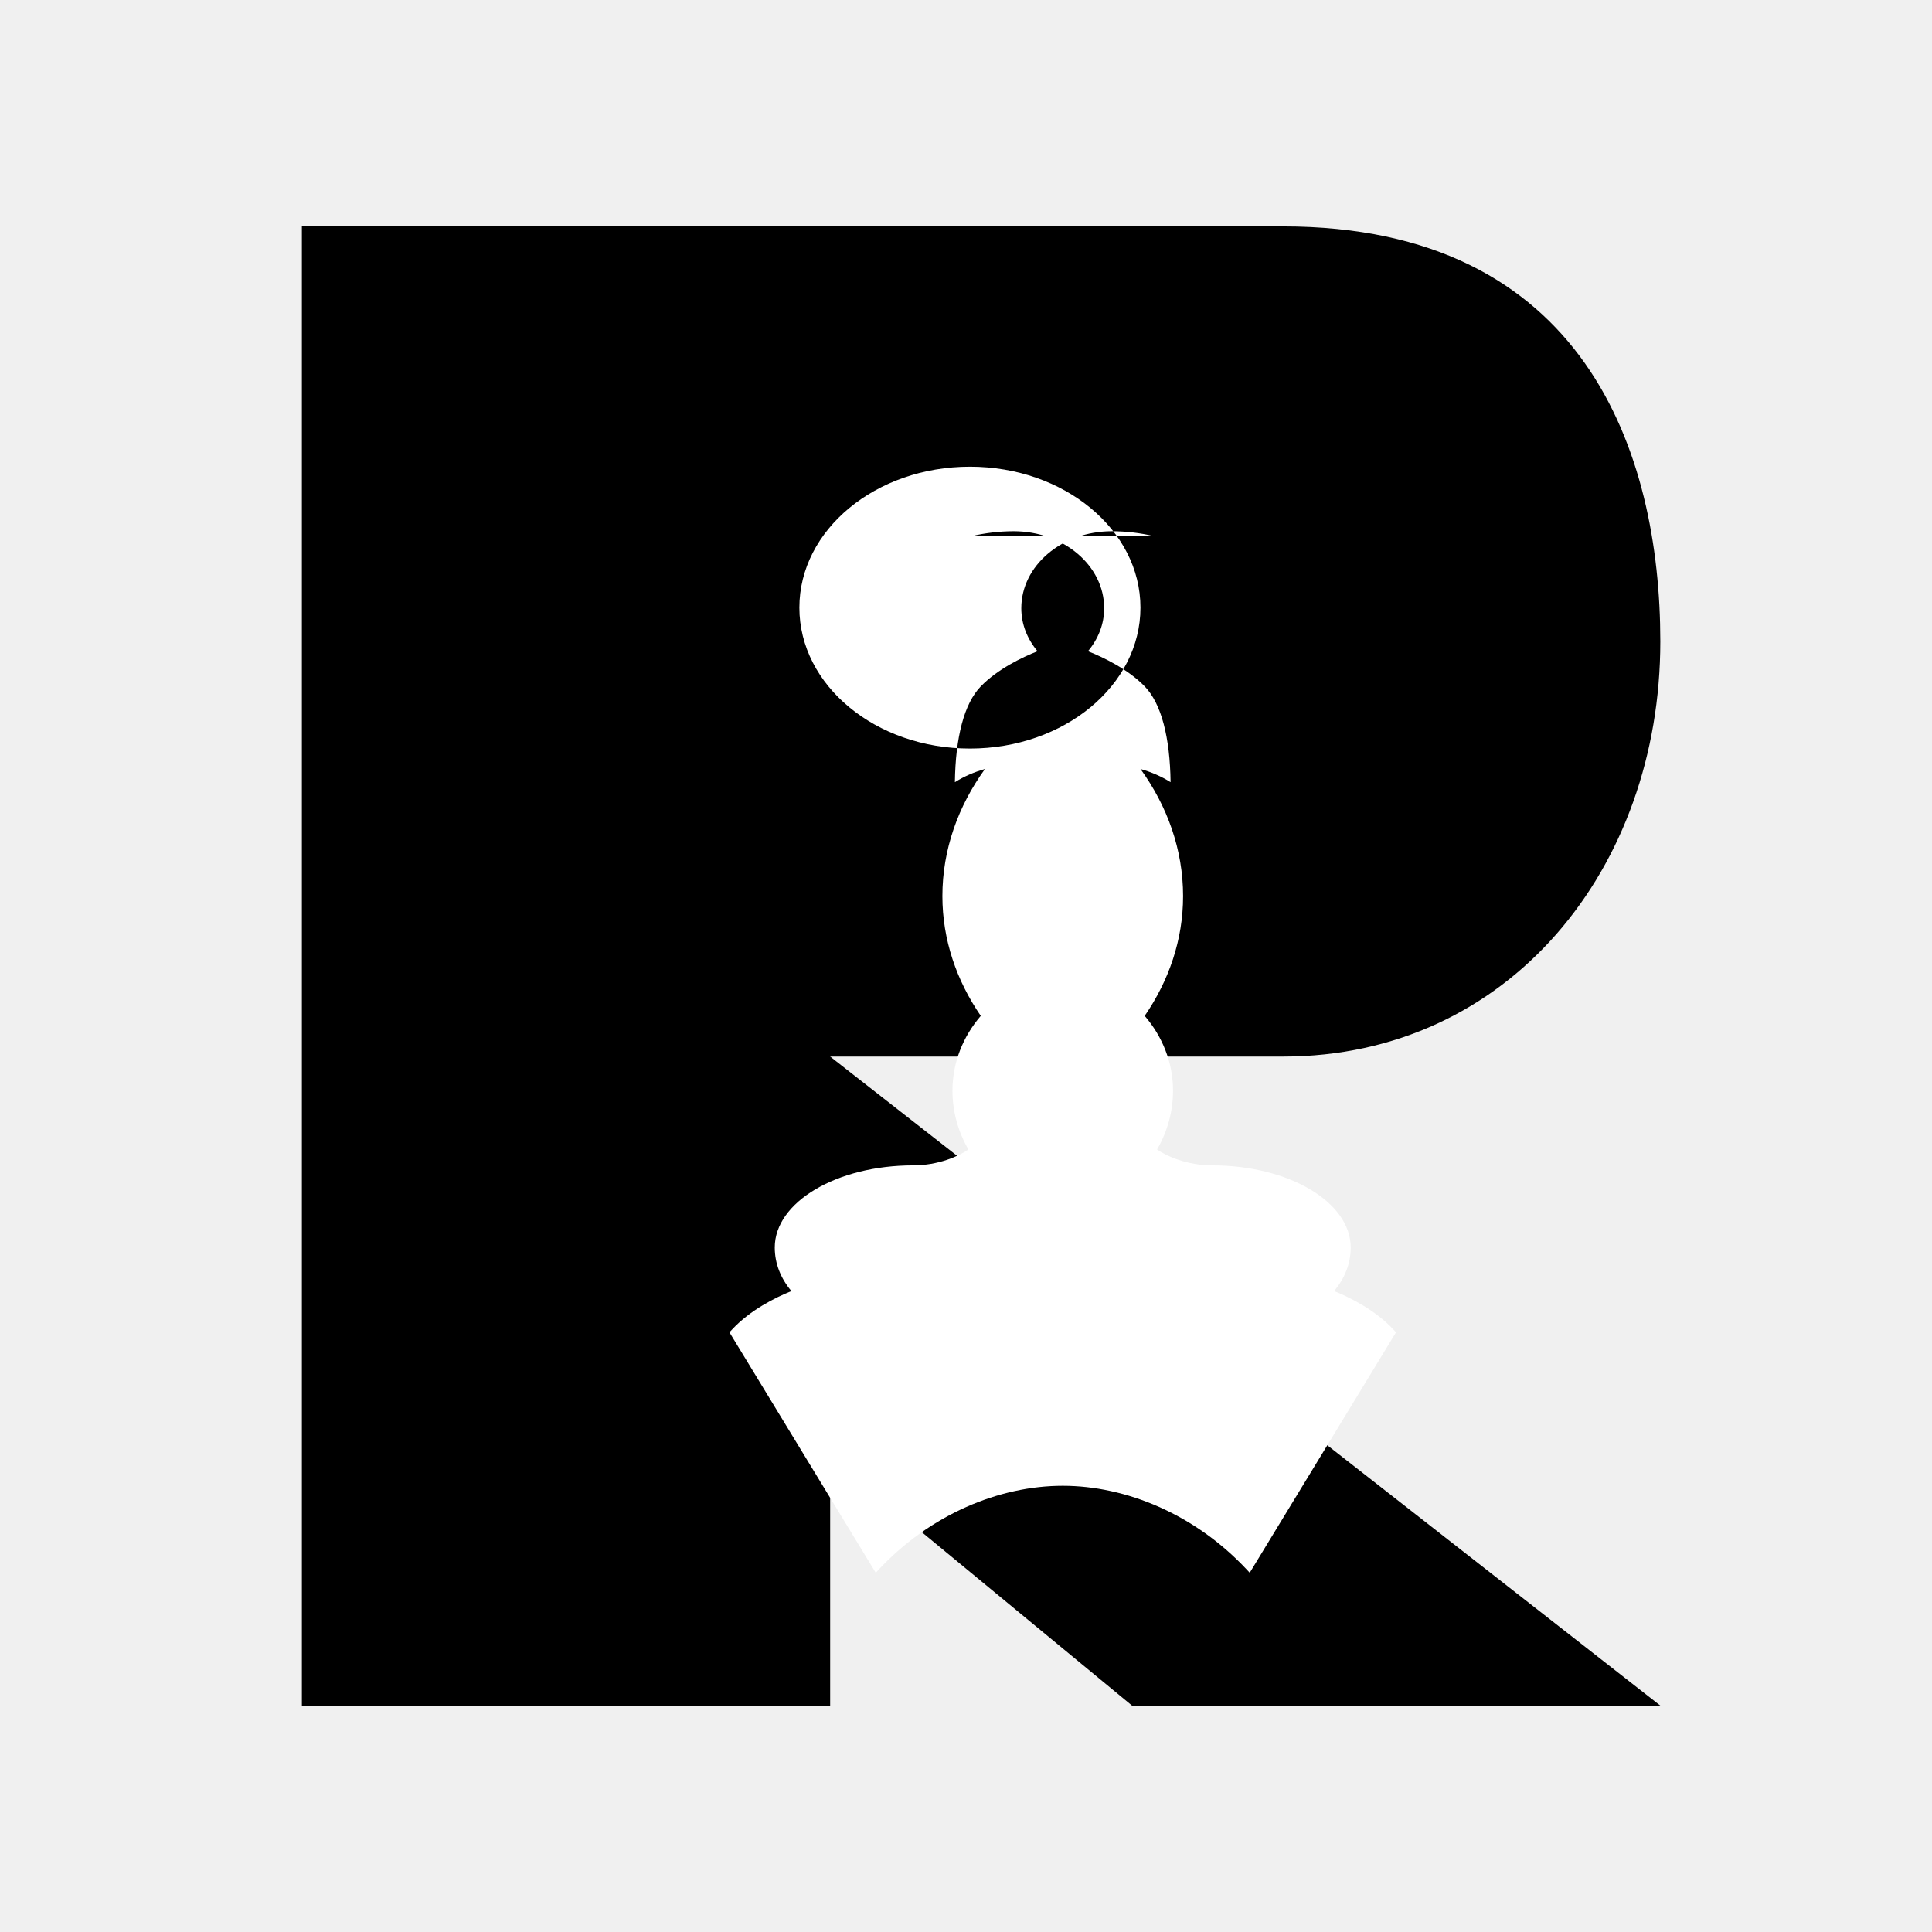
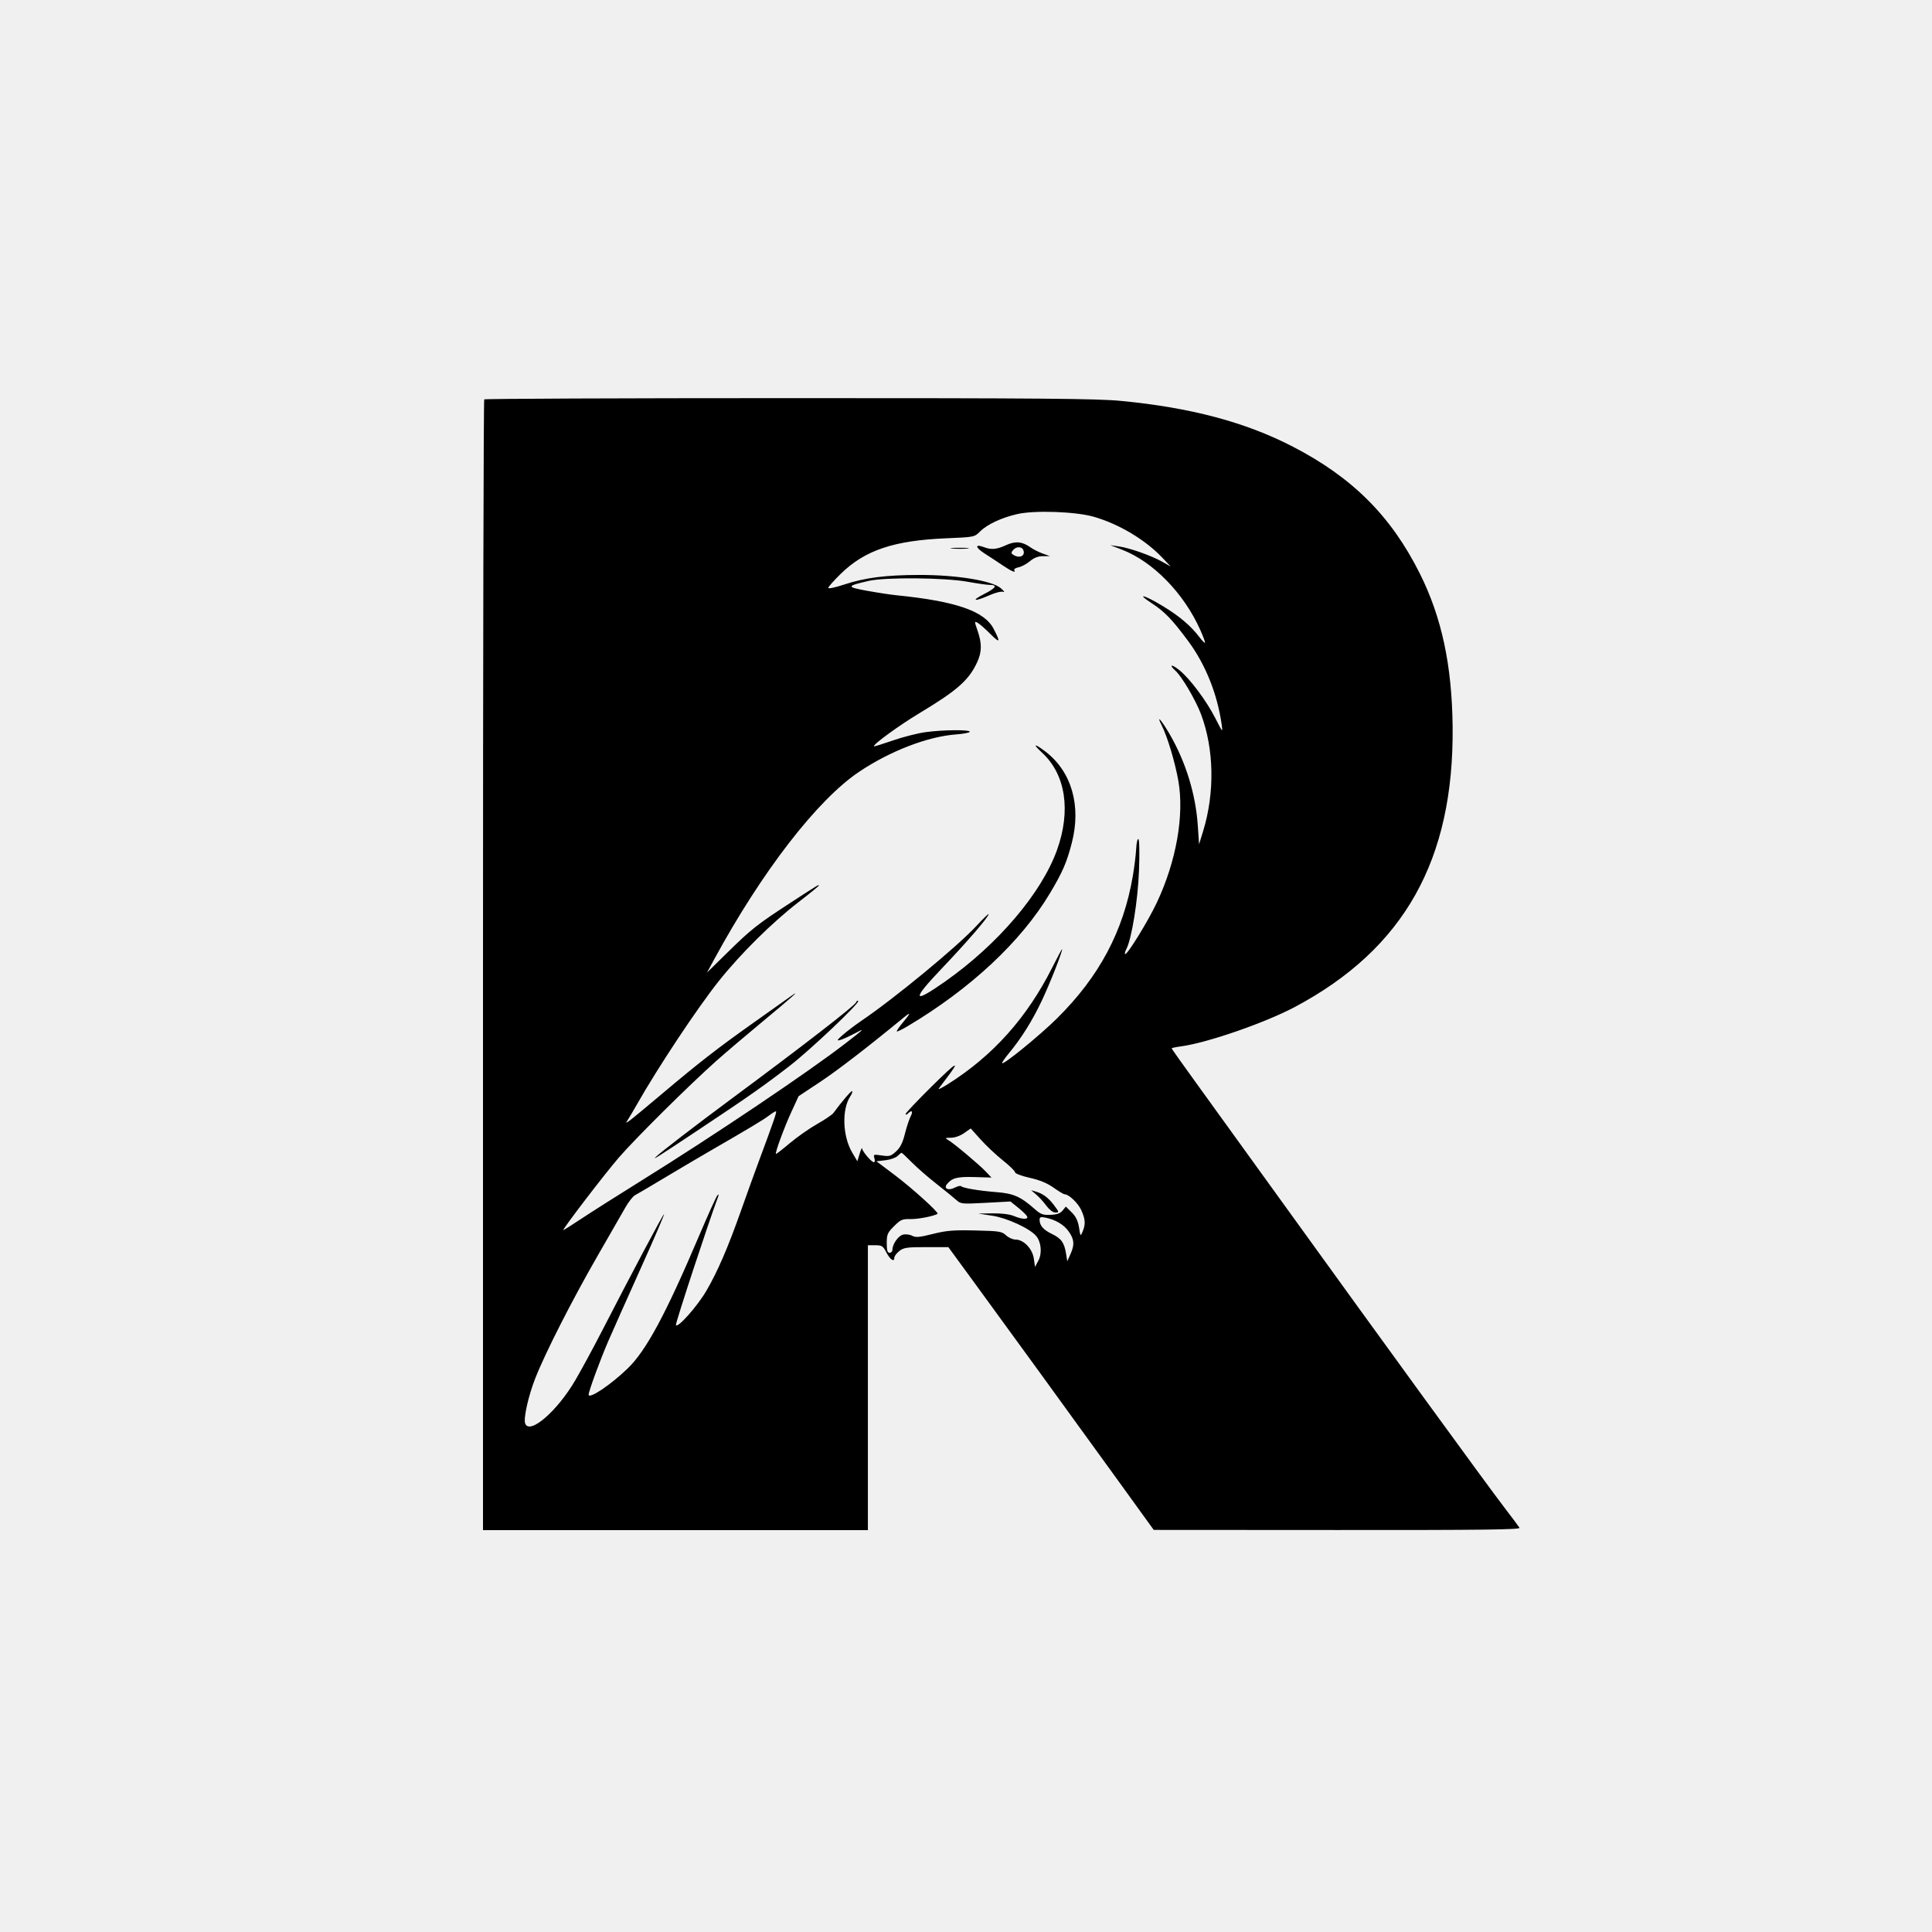
- <svg xmlns="http://www.w3.org/2000/svg" width="512" height="512" viewBox="0 0 512 512" fill="none">
-   <path d="M80 60 H340 C420 60 440 120 440 170 C440 230 400 280 340 280 H220 V452 H80 V60 Z" fill="currentColor" />
-   <path d="M220 280 L440 452 H300 L140 320 L220 280 Z" fill="currentColor" />
-   <path d="M305.626 142.046C302.247 141.258 298.502 140.781 294.629 140.781C281.393 140.781 270.655 149.914 270.655 161.182C270.655 165.419 272.235 169.336 274.952 172.585C270.852 174.195 264.407 177.301 259.945 181.868C255.483 186.435 253.212 195.457 253.054 207.284C255.434 205.787 258.125 204.605 261.026 203.791C253.921 213.633 249.742 225.176 249.742 237.472C249.742 249.03 253.486 259.845 259.913 269.215C255.234 274.659 252.41 281.565 252.41 289.034C252.41 294.512 253.882 299.88 256.638 304.627C254.103 306.402 248.653 308.835 241.979 308.835C221.725 308.835 205.32 318.575 205.32 330.596C205.32 334.896 206.944 338.857 209.73 342.144C205.514 343.837 198.818 347.16 193.992 352.348L193.31 353.081L232.083 416.792L232.765 416.059C246.545 401.275 264.88 393.751 281.636 393.751C298.391 393.751 316.726 401.275 330.507 416.059L331.189 416.792L369.961 353.081L369.279 352.348C364.453 347.16 357.757 343.837 353.541 342.144C356.327 338.857 357.952 334.896 357.952 330.596C357.952 318.575 341.547 308.835 321.292 308.835C314.618 308.835 309.168 306.402 306.633 304.627C309.389 299.88 310.862 294.512 310.862 289.034C310.862 281.565 308.038 274.659 303.359 269.215C309.786 259.845 313.529 249.03 313.529 237.472C313.529 225.176 309.351 213.633 302.245 203.791C305.146 204.605 307.838 205.787 310.217 207.284C310.059 195.457 307.788 186.435 303.326 181.868C298.865 177.301 292.42 174.195 288.319 172.585C291.036 169.336 292.616 165.419 292.616 161.182C292.616 149.914 281.878 140.781 268.643 140.781C264.769 140.781 261.025 141.258 257.646 142.046M255.629 123.689C256.096 123.683 256.565 123.68 257.037 123.68C281.996 123.68 302.231 140.4 302.231 161.027C302.231 181.654 281.996 198.374 257.037 198.374C232.078 198.374 211.843 181.654 211.843 161.027C211.843 140.4 232.078 123.68 257.037 123.68" fill="white" />
+ <svg xmlns="http://www.w3.org/2000/svg" width="100%" height="auto" viewBox="0 0 1024 1024" version="1.1">
+   <path d="M 256.653 211.680 C 256.294 212.039, 256 347.033, 256 511.667 L 256 811 358 811 L 460 811 460 735.500 L 460 660 463.902 660 C 467.387 660, 468.009 660.394, 469.718 663.689 C 471.752 667.608, 474 669.166, 474 666.656 C 474 665.825, 475.186 664.212, 476.635 663.073 C 478.959 661.244, 480.647 661, 490.956 661 L 502.643 661 515.255 678.250 C 533.759 703.558, 567.095 749.448, 590.762 782.191 L 611.500 810.883 708.809 810.941 C 786.402 810.988, 805.966 810.747, 805.369 809.750 C 804.957 809.063, 801.171 804, 796.956 798.500 C 788.024 786.844, 732.579 710.634, 682.008 640.500 C 662.575 613.550, 640.899 583.526, 633.838 573.780 C 626.777 564.033, 621 555.879, 621 555.658 C 621 555.438, 623.188 554.967, 625.863 554.613 C 639.784 552.766, 670.586 542.099, 686.500 533.614 C 744.229 502.834, 770.692 455.699, 769.918 385.033 C 769.563 352.531, 764.123 327.169, 752.535 303.988 C 737.286 273.484, 716.716 252.964, 685 236.617 C 659.957 223.709, 631.061 216.035, 594.141 212.486 C 581.318 211.254, 552.227 211.011, 418.044 211.018 C 329.638 211.023, 257.013 211.321, 256.653 211.680 M 539.209 272.464 C 530.934 274.341, 523.205 277.949, 519.482 281.672 C 516.478 284.676, 516.464 284.679, 501.488 285.309 C 473.786 286.475, 458.497 291.604, 445.750 304.008 C 442.038 307.620, 439 311.036, 439 311.598 C 439 312.161, 442.712 311.386, 447.250 309.877 C 458.382 306.176, 469.583 304.744, 487.500 304.733 C 507.131 304.721, 525.757 307.759, 530.418 311.732 C 532.113 313.178, 532.702 314.064, 531.727 313.703 C 530.710 313.325, 527.569 314.100, 524.353 315.523 C 516.330 319.071, 514.338 318.524, 521.702 314.795 C 527.974 311.618, 528.899 310, 524.441 310 C 523.099 310, 517.838 309.246, 512.750 308.325 C 500.769 306.155, 469.207 305.881, 460.500 307.871 C 448.505 310.613, 448.411 311.104, 459.500 313.115 C 465 314.113, 471.975 315.177, 475 315.481 C 506.593 318.648, 521.735 323.858, 526.617 333.243 C 530.427 340.567, 530.073 341.169, 524.963 336.058 C 522.204 333.299, 519.136 330.608, 518.146 330.078 C 516.413 329.151, 516.413 329.308, 518.140 334.307 C 520.454 341.003, 520.423 345.472, 518.024 350.756 C 513.632 360.432, 507.508 365.861, 487.252 378.037 C 476.455 384.527, 462.429 394.762, 463.231 395.565 C 463.390 395.723, 467.858 394.341, 473.161 392.493 C 478.464 390.646, 486.255 388.654, 490.474 388.067 C 499.671 386.788, 514 386.659, 514 387.856 C 514 388.326, 510.680 388.962, 506.621 389.269 C 491.638 390.403, 471.755 398.072, 455.407 409.025 C 433.219 423.889, 403.840 461.898, 378.518 508.500 L 374.714 515.500 385.607 504.806 C 398.234 492.410, 401.264 490.016, 418.639 478.708 C 433.597 468.972, 434 468.727, 434 469.365 C 434 469.630, 429.163 473.576, 423.250 478.133 C 409.310 488.877, 392.465 505.557, 380.968 520 C 369.545 534.352, 348.736 565.712, 337.506 585.500 C 335.946 588.250, 333.956 591.625, 333.085 593 C 331.524 595.462, 331.533 595.477, 333.641 594 C 334.819 593.175, 342.469 586.855, 350.641 579.956 C 370.443 563.239, 380.400 555.499, 399.500 541.975 C 408.300 535.744, 417.075 529.515, 419 528.134 C 425.150 523.722, 419.932 528.406, 404 541.601 C 395.475 548.661, 384.450 558.041, 379.500 562.447 C 365.379 575.013, 336.568 603.590, 327.974 613.555 C 320.293 622.459, 297.704 652, 298.575 652 C 298.820 652, 303.178 649.238, 308.260 645.862 C 313.342 642.486, 327.625 633.428, 340 625.732 C 378.639 601.704, 428.467 568.189, 448 553.090 C 458.476 544.992, 458.773 544.674, 453 547.750 C 449.975 549.362, 446.442 550.947, 445.148 551.273 C 443.291 551.741, 443.683 551.107, 447.014 548.256 C 449.334 546.270, 453.606 543.038, 456.507 541.073 C 474.123 529.141, 507.289 501.806, 517.404 490.880 C 521.032 486.962, 524 484.099, 524 484.517 C 524 485.984, 512.411 499.421, 499.133 513.348 C 483.012 530.258, 483.601 532.414, 501 520.177 C 528.925 500.538, 552.041 473.349, 560.243 450.500 C 567.738 429.618, 564.799 410.444, 552.343 398.962 C 547.078 394.109, 548.118 393.782, 554.156 398.393 C 567.942 408.920, 573.170 427.012, 568.104 446.668 C 565.414 457.107, 563.164 462.295, 556.482 473.464 C 541.153 499.086, 514.487 524, 481.122 543.873 C 478.164 545.635, 475.561 546.895, 475.339 546.672 C 475.116 546.450, 476.524 544.365, 478.467 542.039 C 482.736 536.929, 482.946 536.078, 479.172 539.178 C 459.634 555.222, 443.986 567.273, 434.656 573.461 L 423.275 581.008 419.478 589.254 C 415.688 597.486, 410.702 611.035, 411.258 611.591 C 411.419 611.753, 414.690 609.227, 418.526 605.978 C 422.362 602.729, 428.875 598.156, 433 595.817 C 437.125 593.477, 441.038 590.832, 441.696 589.940 C 446.342 583.635, 451.252 577.919, 451.666 578.333 C 451.938 578.604, 451.467 579.884, 450.620 581.176 C 446.100 588.075, 446.599 602.250, 451.664 610.843 L 454.410 615.500 455.628 611.500 C 456.298 609.300, 456.881 608.028, 456.923 608.673 C 457.026 610.245, 461.922 616, 463.156 616 C 463.700 616, 463.834 615.053, 463.459 613.870 C 462.818 611.850, 463.016 611.775, 467.319 612.421 C 471.380 613.030, 472.177 612.807, 474.918 610.300 C 477.143 608.266, 478.425 605.722, 479.604 601 C 480.497 597.425, 481.863 593.263, 482.639 591.750 C 484.094 588.917, 483.319 588.081, 481.200 590.200 C 480.540 590.860, 480 590.966, 480 590.437 C 480 589.907, 486.376 583.179, 494.168 575.487 C 507.306 562.518, 509.260 561.478, 501.662 571.500 C 499.994 573.700, 498.150 576.142, 497.565 576.927 C 496.979 577.712, 499.200 576.646, 502.500 574.559 C 526.483 559.387, 544.405 539.302, 557.874 512.500 C 560.638 507, 562.922 502.751, 562.950 503.059 C 563.084 504.553, 556.335 521.636, 552.056 530.630 C 547.006 541.247, 541.363 550.243, 534.708 558.290 C 532.529 560.925, 530.935 563.269, 531.166 563.499 C 532.029 564.363, 551.163 548.745, 560.207 539.795 C 582.662 517.573, 595.439 493.570, 600.429 464.236 C 601.247 459.431, 602.042 452.953, 602.197 449.839 C 602.352 446.725, 602.885 444.429, 603.382 444.736 C 603.900 445.057, 604.033 452.167, 603.692 461.397 C 603.106 477.266, 599.799 497.770, 596.974 503.049 C 596.349 504.216, 596.053 505.386, 596.315 505.648 C 597.229 506.562, 608.351 488.550, 613.134 478.412 C 623.451 456.539, 627.768 432.108, 624.546 413.829 C 622.821 404.045, 618.741 390.412, 615.811 384.645 C 612.555 378.237, 615.548 381.517, 620.021 389.259 C 628.512 403.957, 633.719 420.892, 634.854 437.500 L 635.537 447.500 637.686 440.500 C 643.928 420.166, 643.502 396.953, 636.546 378.512 C 633.719 371.016, 626.424 358.599, 623.059 355.553 C 619.308 352.159, 620.926 351.846, 625.058 355.167 C 630.658 359.667, 639.360 371.290, 644.149 380.665 C 648.110 388.419, 648.145 388.453, 647.510 384 C 645.199 367.774, 638.954 352.205, 629.785 339.809 C 621.431 328.516, 617.210 324.122, 610.595 319.830 C 601.700 314.060, 606.437 315.231, 616.342 321.250 C 625.181 326.622, 631.099 331.641, 635.688 337.657 C 637.113 339.526, 638.451 340.882, 638.662 340.671 C 638.873 340.460, 637.724 337.342, 636.108 333.742 C 627.378 314.284, 611.042 297.605, 594.510 291.272 L 588.500 288.969 593 289.606 C 598.747 290.419, 610.199 294.463, 616 297.728 L 620.500 300.261 616 295.539 C 606.934 286.026, 593.152 277.790, 579.829 273.924 C 570.249 271.145, 548.471 270.362, 539.209 272.464 M 533.141 288.982 C 528.278 291.233, 525.399 291.482, 521.481 289.993 C 516.622 288.145, 516.833 290.143, 521.835 293.342 C 524.552 295.079, 528.939 297.962, 531.584 299.750 C 536.295 302.935, 538.655 303.869, 537.575 302.122 C 537.277 301.639, 538.312 300.988, 539.877 300.675 C 541.441 300.362, 544.140 298.912, 545.874 297.453 C 548.034 295.635, 550.203 294.793, 552.763 294.777 L 556.500 294.753 552.707 293.414 C 550.621 292.678, 547.621 291.154, 546.041 290.029 C 541.758 286.980, 538.108 286.683, 533.141 288.982 M 504.776 290.733 C 507.128 290.945, 510.728 290.942, 512.776 290.727 C 514.824 290.512, 512.900 290.339, 508.500 290.343 C 504.100 290.346, 502.424 290.522, 504.776 290.733 M 536.937 291.576 C 535.853 292.883, 535.874 293.308, 537.064 294.061 C 540.374 296.155, 543.578 294.670, 542.396 291.590 C 541.614 289.550, 538.624 289.543, 536.937 291.576 M 453.728 531.268 C 453.034 533.075, 425.551 554.352, 388 582.155 C 368.864 596.323, 349.802 610.977, 347.500 613.289 C 345.781 615.016, 348.666 613.177, 371.500 597.992 C 397.007 581.029, 404.764 575.580, 418.500 564.974 C 429.451 556.518, 455.847 531.514, 454.863 530.529 C 454.524 530.191, 454.013 530.523, 453.728 531.268 M 407.500 591.321 C 404.617 593.530, 397.017 598.090, 375.500 610.519 C 370 613.696, 359.425 619.941, 352 624.396 C 344.575 628.852, 337.616 632.953, 336.536 633.510 C 335.456 634.067, 333.164 636.993, 331.441 640.011 C 329.719 643.030, 323.003 654.725, 316.518 666 C 303.094 689.337, 288.923 717.214, 283.676 730.606 C 279.999 739.993, 277.357 751.881, 278.365 754.508 C 280.706 760.608, 295.317 747.987, 304.906 731.581 C 308.164 726.008, 314.295 714.710, 318.532 706.474 C 334.743 674.964, 351.177 644.009, 351.947 643.533 C 352.389 643.260, 346.928 655.966, 339.811 671.768 C 332.695 687.571, 324.828 705.225, 322.329 711 C 318.077 720.825, 312 737.395, 312 739.163 C 312 741.825, 323.629 734.041, 332.648 725.342 C 342.496 715.844, 352.737 696.827, 370.530 655 C 375.326 643.725, 379.710 634.050, 380.272 633.500 C 380.965 632.822, 381.052 633.144, 380.542 634.500 C 375.594 647.655, 357.943 701.325, 358.258 702.259 C 358.953 704.323, 369.576 692.402, 374.386 684.159 C 380.287 674.048, 385.795 661.329, 392.564 642.184 C 395.614 633.558, 399.698 622.225, 401.640 617 C 410.408 593.406, 411.918 589.001, 411.232 589.011 C 410.829 589.017, 409.150 590.057, 407.500 591.321 M 511.028 600.553 C 508.971 602.003, 506.119 603.012, 504.028 603.030 C 500.886 603.057, 500.719 603.185, 502.500 604.191 C 505.320 605.784, 518.909 617.184, 522.498 620.967 L 525.497 624.128 516.498 623.865 C 507.442 623.601, 504.653 624.303, 501.982 627.522 C 499.939 629.983, 502.608 631.254, 506.064 629.467 C 507.539 628.704, 509.024 628.358, 509.364 628.697 C 510.361 629.694, 518.855 631.126, 528 631.838 C 537.159 632.551, 540.924 634.199, 548.301 640.725 C 551.579 643.625, 552.748 644.061, 556.801 643.895 C 560.212 643.756, 561.969 643.128, 563.210 641.602 L 564.919 639.500 568.018 642.577 C 570.238 644.783, 571.338 647.050, 571.899 650.577 C 572.676 655.461, 572.692 655.477, 573.841 652.685 C 575.440 648.801, 575.267 646.184, 573.095 641.401 C 571.391 637.651, 566.507 633, 564.272 633 C 563.766 633, 561.138 631.426, 558.433 629.503 C 555.041 627.091, 551.105 625.464, 545.757 624.262 C 541.481 623.300, 538 621.992, 538 621.345 C 538 620.700, 535.104 617.868, 531.564 615.051 C 528.024 612.234, 522.737 607.269, 519.814 604.018 L 514.500 598.105 511.028 600.553 M 475.726 612.703 C 474.789 613.639, 471.883 614.652, 469.266 614.953 L 464.510 615.500 474.005 622.633 C 483.237 629.568, 497.755 642.677, 496.916 643.320 C 495.362 644.512, 486.675 646.223, 482.617 646.135 C 478.219 646.040, 477.351 646.413, 473.867 649.897 C 470.385 653.380, 470 654.274, 470 658.882 C 470 662.765, 470.362 664, 471.500 664 C 472.325 664, 473 663.303, 473 662.450 C 473 659.439, 476.065 655.022, 478.595 654.387 C 480.003 654.034, 482.185 654.296, 483.444 654.970 C 485.333 655.981, 487.256 655.815, 494.408 654.023 C 501.694 652.198, 505.301 651.902, 516.963 652.175 C 529.745 652.474, 531.035 652.678, 533.237 654.750 C 534.553 655.987, 536.830 657, 538.299 657 C 542.547 657, 547.207 661.870, 547.952 667.089 L 548.582 671.500 550.363 668.159 C 552.426 664.292, 551.869 658.225, 549.163 655.064 C 545.762 651.093, 533.787 645.561, 526 644.363 L 518.500 643.211 526.128 643.105 C 530.872 643.040, 535.113 643.567, 537.346 644.500 C 541.766 646.347, 545.136 646.466, 544.404 644.750 C 544.111 644.063, 542.002 641.997, 539.718 640.159 L 535.564 636.818 522.429 637.522 C 509.813 638.198, 509.198 638.139, 506.897 636.038 C 505.578 634.835, 500.823 630.970, 496.329 627.449 C 491.835 623.929, 485.932 618.787, 483.213 616.024 C 480.493 613.261, 478.079 611, 477.848 611 C 477.617 611, 476.662 611.766, 475.726 612.703 M 549.245 633.168 C 550.755 634.450, 553.135 637.075, 554.535 639 C 555.934 640.925, 557.961 642.551, 559.040 642.613 C 561.546 642.759, 561.515 642.541, 558.438 638.508 C 555.569 634.746, 552.706 632.639, 549 631.562 L 546.500 630.835 549.245 633.168 M 551 646.441 C 551 649.545, 552.927 651.786, 557.500 654 C 562.539 656.439, 564.083 658.591, 565.035 664.500 L 565.680 668.500 567.340 664.782 C 569.601 659.718, 569.430 657.097, 566.561 652.875 C 564.056 649.189, 559.506 646.451, 554.080 645.366 C 551.612 644.872, 551 645.086, 551 646.441" stroke="none" fill="black" fill-rule="evenodd" />
</svg>
